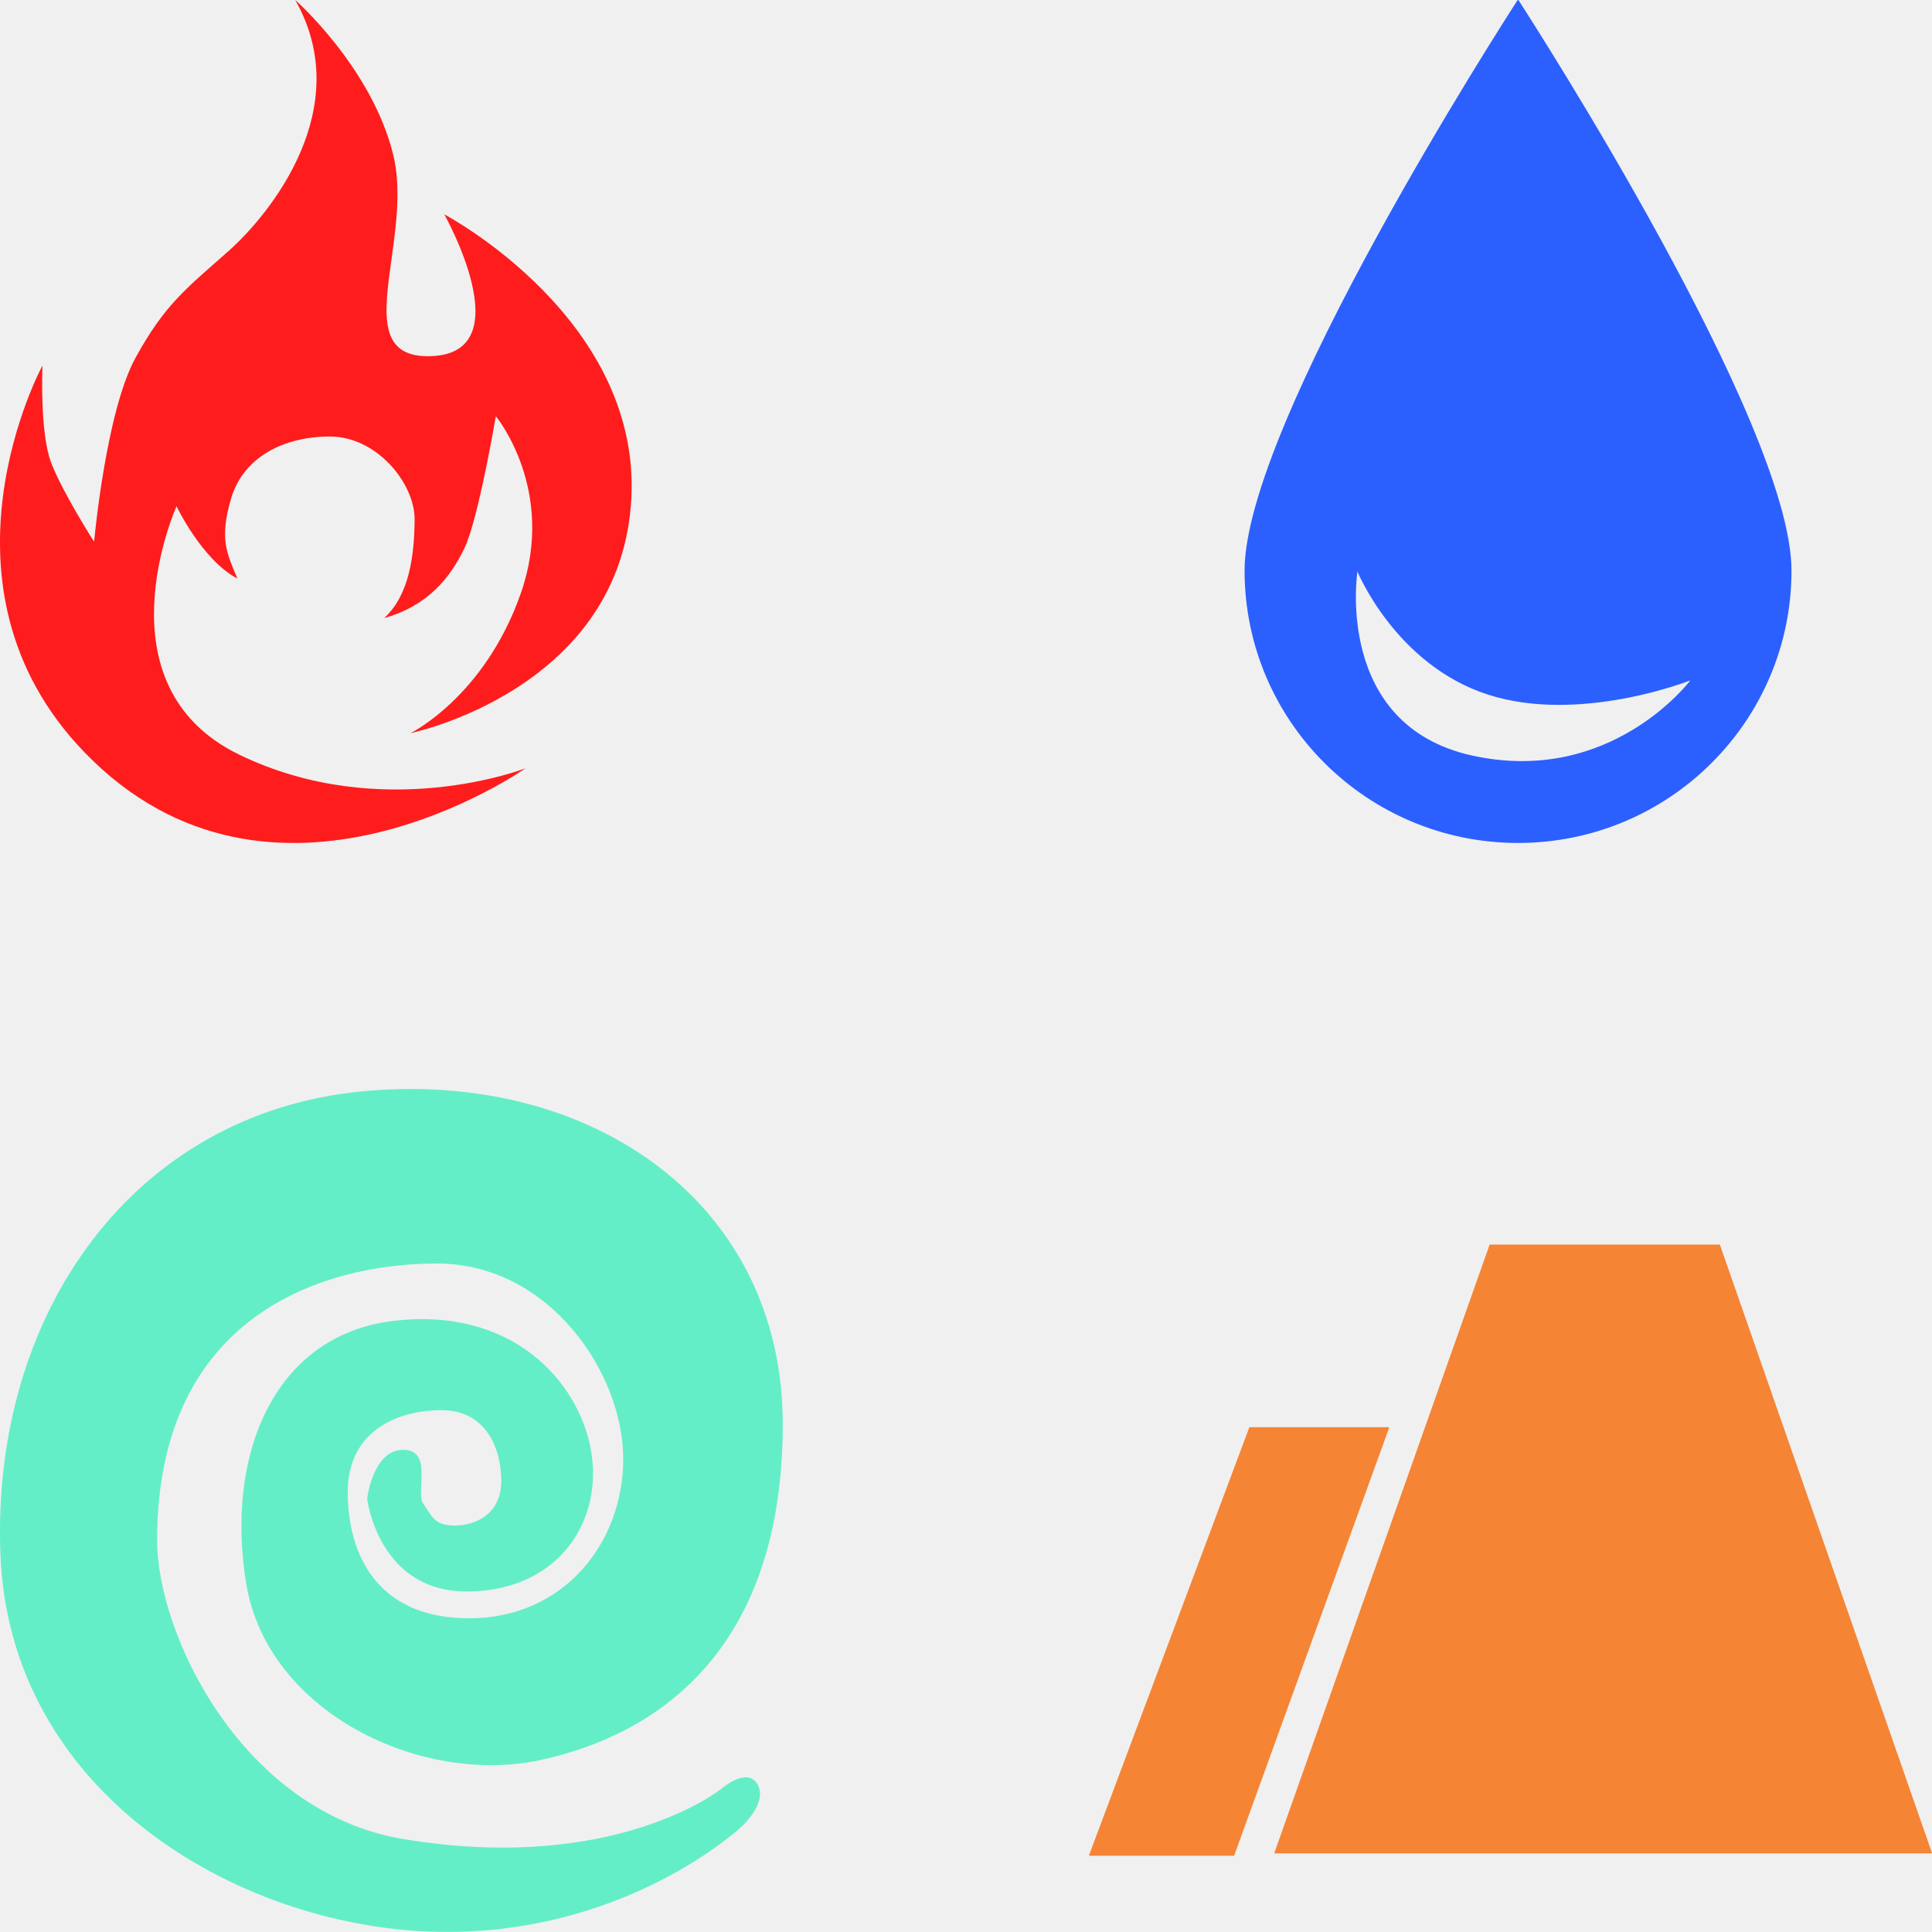
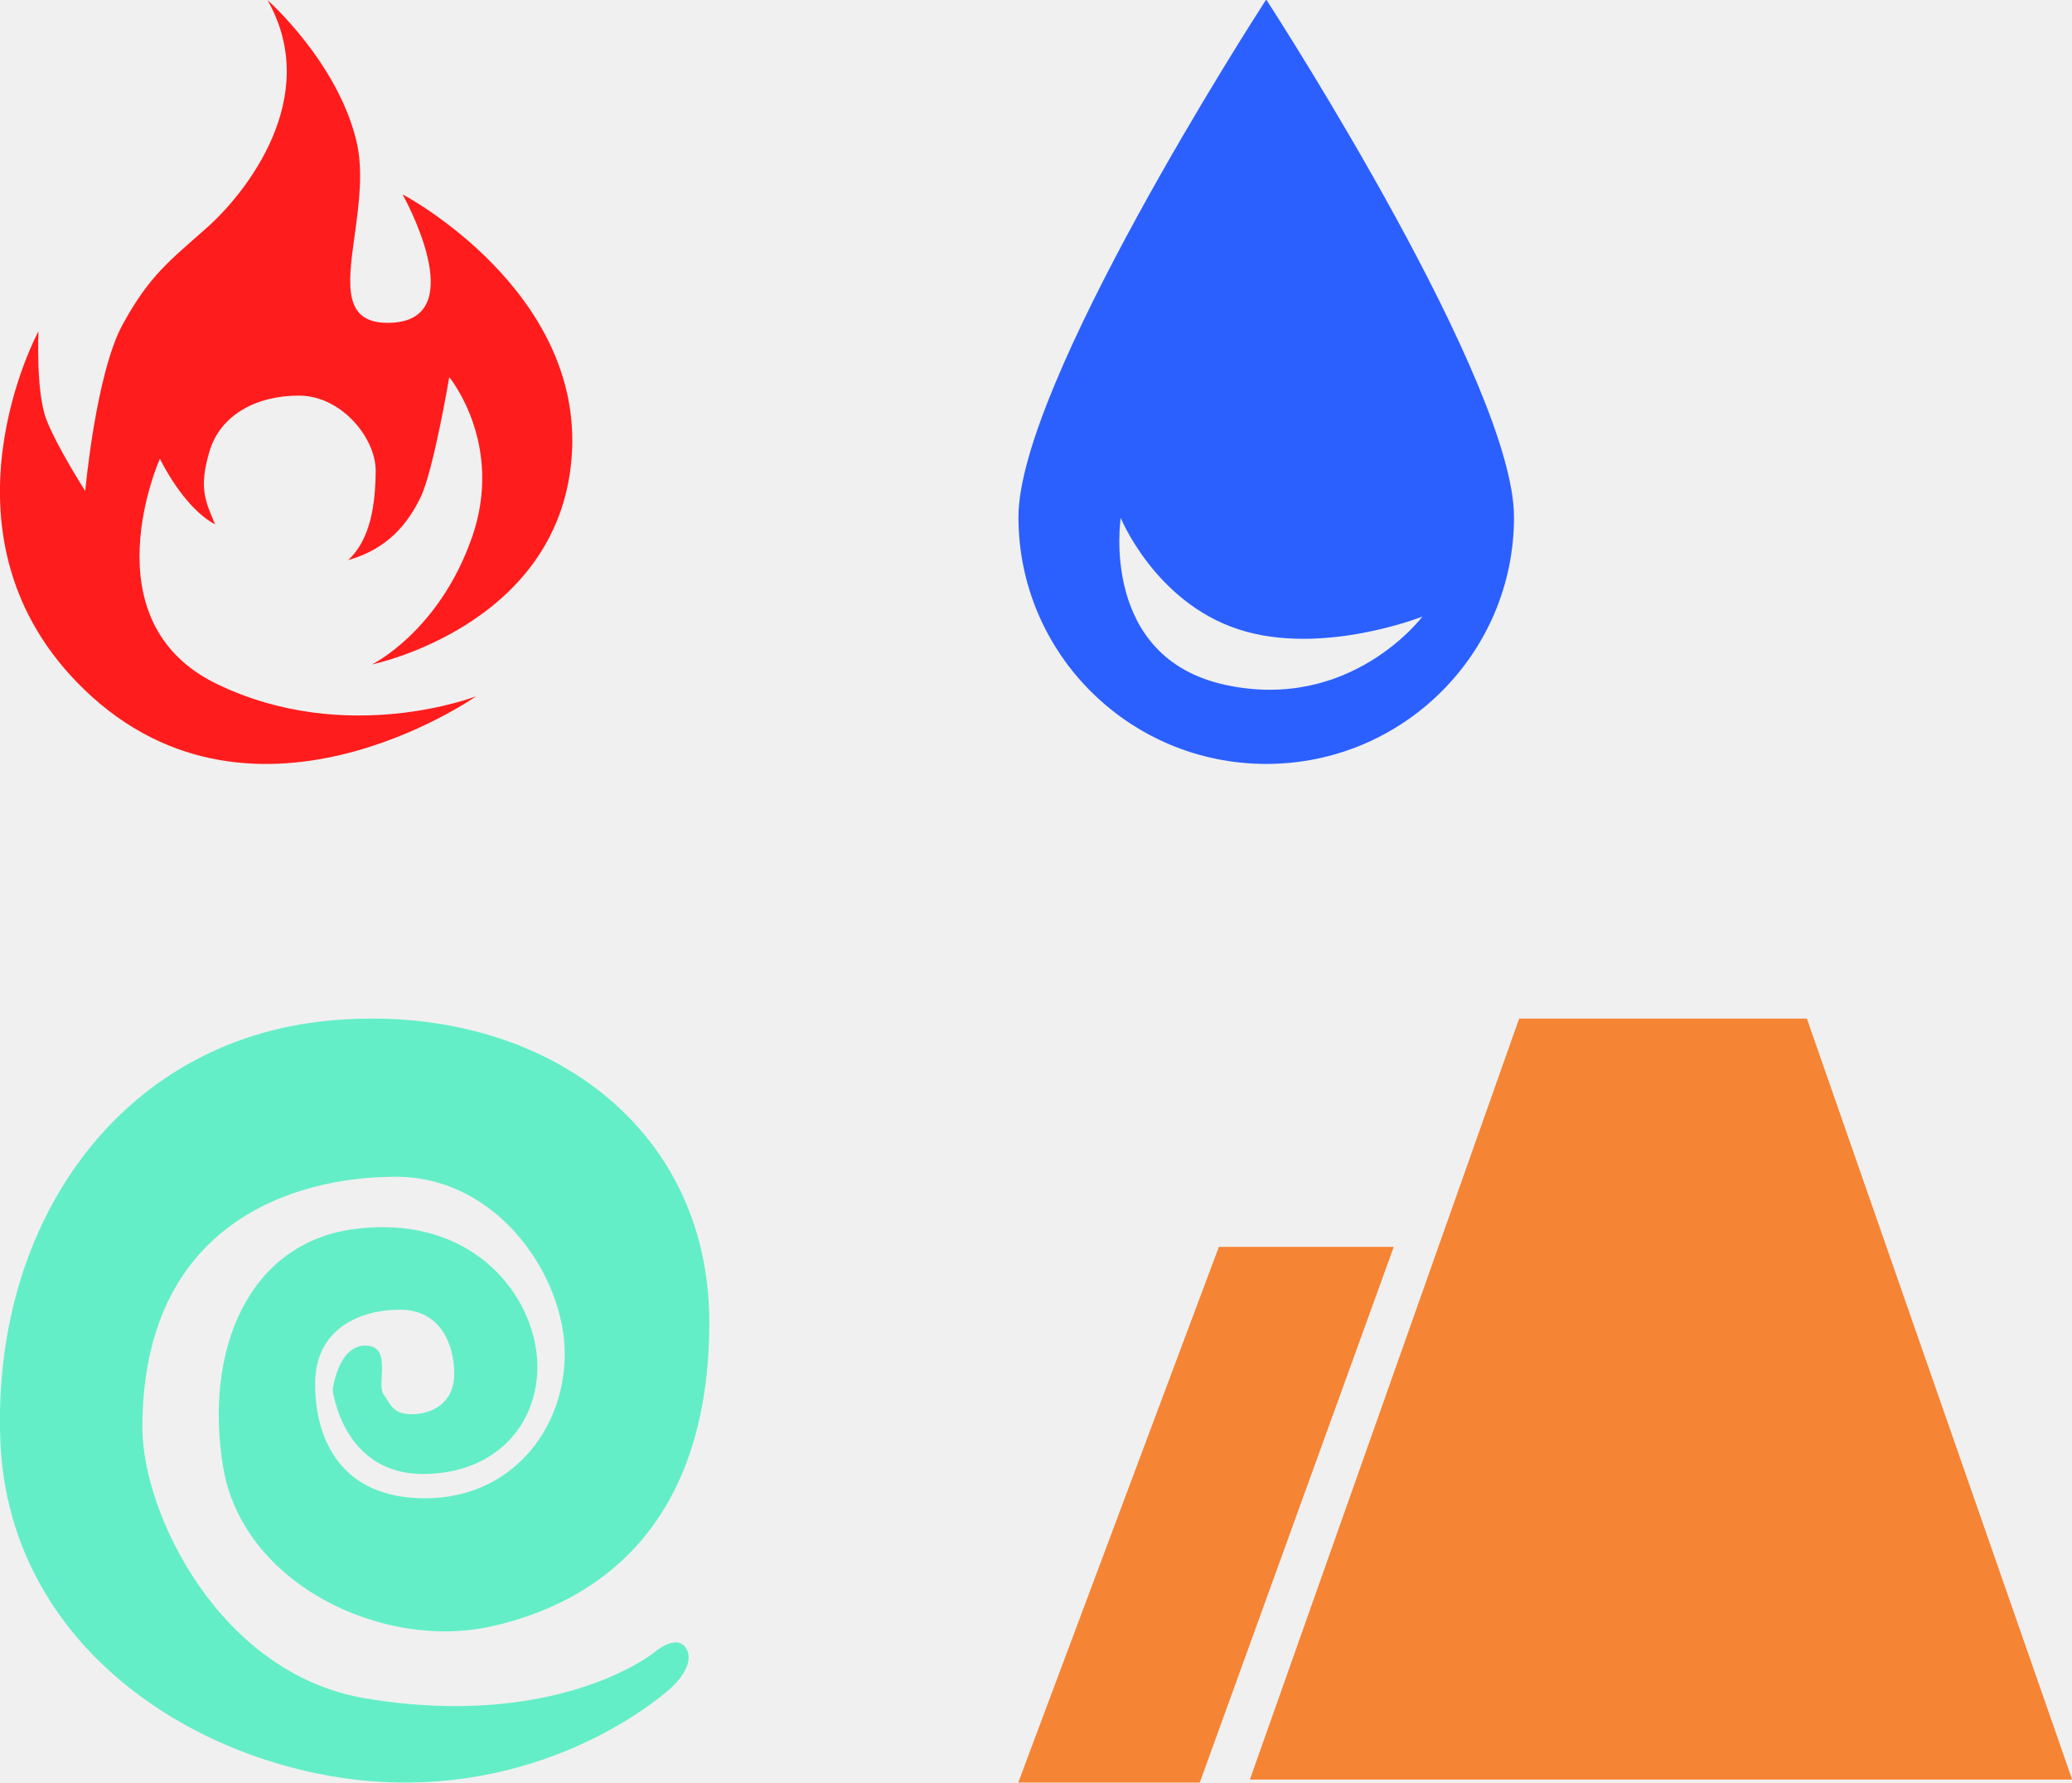
- <svg xmlns="http://www.w3.org/2000/svg" width="310.466mm" height="310.452mm" viewBox="0 0 310.466 310.452" version="1.1" id="svg5" xml:space="preserve">
+ <svg xmlns="http://www.w3.org/2000/svg" width="81.379mm" height="70mm" viewBox="0 0 81.379 70" version="1.1" id="svg5" xml:space="preserve">
  <defs id="defs2" />
  <g id="layer1" transform="translate(116.426,-70.08249)">
-     <path fill-rule="evenodd" clip-rule="evenodd" d="m 88.409,367.913 c -0.037,0 -0.062,-0.036 -0.05,-0.071 l 34.585,-97.724 c 0.008,-0.021 0.028,-0.035 0.05,-0.035 h 36.92 c 0.022,0 0.043,0.014 0.05,0.036 l 34.072,97.724 c 0.012,0.035 -0.014,0.071 -0.05,0.071 H 89.449 Z m -29.782,0.382 c -0.037,0 -0.063,-0.037 -0.05,-0.072 l 25.754,-68.758 c 0.008,-0.021 0.028,-0.035 0.05,-0.035 h 22.378 c 0.037,0 0.063,0.037 0.05,0.071 l -24.904,68.758 c -0.008,0.021 -0.028,0.035 -0.05,0.035 z" fill="#ffffff" id="path2682" style="fill:#f58434;fill-opacity:1;stroke-width:0.265" />
-     <path fill-rule="evenodd" clip-rule="evenodd" d="m -0.558,357.579 c 0,0 -17.082,13.7 -51.073,8.031 -25.789,-4.301 -39.544,-32.73 -39.544,-48.01 0,-36.229 26.814,-44.474 44.943,-44.474 18.128,0 29.954,17.674 29.954,31.358 0,13.684 -9.678,25.653 -24.74,25.653 -15.062,0 -19.523,-10.574 -19.523,-20.296 0,-9.721 7.865,-13.146 15.038,-13.146 7.173,0 9.629,6.124 9.629,11.387 0,5.264 -4.084,7.149 -7.49,7.149 -3.406,0 -3.743,-1.718 -5.047,-3.525 -1.304,-1.806 1.663,-8.642 -3.222,-8.642 -4.884,0 -5.795,7.858 -5.795,7.858 0,0 1.781,15.169 16.408,14.908 14.627,-0.262 21.567,-11.57 19.55,-22.766 -2.017,-11.196 -12.882,-23.093 -31.952,-20.689 -19.07,2.404 -26.855,21.672 -23.424,42.263 3.432,20.591 28.1,32.522 47.495,28.229 19.396,-4.292 38.713,-18.334 38.713,-53.934 0,-35.601 -30.833,-57 -67.598,-53.473 -36.765,3.527 -59.587,35.669 -58.127,74.289 1.461,38.62 38.107,59.653 69.094,60.737 C -16.278,381.572 2.719,363.634 2.719,363.634 c 0,0 4.272,-3.81 2.597,-6.785 -1.675,-2.975 -5.875,0.73 -5.875,0.73 z" fill="#ffffff" id="path2693" style="fill:#64eec7;fill-opacity:1;stroke-width:0.265" />
-     <path fill-rule="evenodd" clip-rule="evenodd" d="m 171.461,161.765 c 0,24.178 -19.674,43.778 -43.944,43.778 -24.269,0 -43.944,-19.6 -43.944,-43.778 0,-23.515 41.567,-88.098 43.846,-91.622 0.052,-0.08 0.143,-0.08 0.195,0 2.28,3.524 43.846,68.107 43.846,91.622 z m -51.269,29.743 c -22.299,-4.879 -18.483,-29.581 -18.483,-29.581 0,0 6.089,14.911 20.866,19.742 14.776,4.83 32.634,-2.254 32.634,-2.254 0,0 -12.717,16.972 -35.016,12.093 z" fill="#ffffff" id="path2704" style="fill:#2b60ff;fill-opacity:1;stroke-width:0.265" />
-     <path fill-rule="evenodd" clip-rule="evenodd" d="m -32.744,165.461 c 5.829,-16.634 -4.005,-28.5 -4.005,-28.5 0,0 -2.8,16.565 -5.06,21.25 -2.26,4.686 -5.815,9.192 -12.881,11.199 4.04,-3.696 4.85,-10.037 4.893,-15.827 0.043,-5.79 -6.06,-13.354 -13.603,-13.354 -7.543,0 -13.952,3.398 -15.886,9.945 -1.933,6.547 -0.669,8.841 1.007,12.883 -5.706,-3.028 -9.779,-11.632 -9.779,-11.632 0,0 -12.938,28.792 10.099,39.94 23.037,11.148 45.992,2.174 45.992,2.174 0,0 -40.695,28.634 -70.851,-2.53 -25.977,-26.846 -6.78,-62.19 -6.78,-62.19 0,0 -0.487,10.796 1.419,15.687 1.906,4.891 6.876,12.634 6.876,12.634 0,0 1.879,-20.833 6.635,-29.521 4.756,-8.688 8.232,-11.215 14.955,-17.183 6.723,-5.968 20.572,-23.029 10.728,-40.356 0,0 12.311,10.853 15.748,24.87 1.31,5.343 0.467,11.422 -0.286,16.859 -1.223,8.825 -2.212,15.957 6.626,15.494 14.283,-0.748 1.871,-22.768 1.871,-22.768 0,0 32.399,17.029 29.978,46.811 -2.421,29.782 -35.413,36.553 -35.413,36.553 0,0 11.886,-5.806 17.715,-22.44 z" fill="#ffffff" id="path2308" style="fill:#ff1c1c;fill-opacity:1;stroke-width:0.265" />
+     <path fill-rule="evenodd" clip-rule="evenodd" d="m -67.313,139.966 c -0.011,0 -0.019,-0.011 -0.015,-0.022 l 10.564,-29.851 c 0.003,-0.006 0.009,-0.011 0.015,-0.011 h 11.278 c 0.007,0 0.013,0.004 0.015,0.011 l 10.408,29.851 c 0.004,0.011 -0.004,0.022 -0.015,0.022 h -31.932 z m -9.097,0.117 c -0.011,0 -0.019,-0.011 -0.015,-0.022 l 7.867,-21.003 c 0.002,-0.006 0.008,-0.011 0.015,-0.011 h 6.835 c 0.011,0 0.019,0.011 0.015,0.022 l -7.607,21.003 c -0.002,0.006 -0.008,0.011 -0.015,0.011 z" fill="#ffffff" id="path2682" style="fill:#f58434;fill-opacity:1;stroke-width:0.081" />
+     <path fill-rule="evenodd" clip-rule="evenodd" d="m -90.764,134.998 c 0,0 -3.783,3.034 -11.312,1.779 -5.712,-0.953 -8.758,-7.249 -8.758,-10.633 0,-8.024 5.939,-9.85 9.954,-9.85 4.015,0 6.634,3.914 6.634,6.945 0,3.031 -2.144,5.682 -5.48,5.682 -3.336,0 -4.324,-2.342 -4.324,-4.495 0,-2.153 1.742,-2.912 3.331,-2.912 1.589,0 2.133,1.356 2.133,2.522 0,1.166 -0.904,1.583 -1.659,1.583 -0.754,0 -0.829,-0.381 -1.118,-0.781 -0.289,-0.4 0.368,-1.914 -0.714,-1.914 -1.082,0 -1.283,1.74 -1.283,1.74 0,0 0.394,3.36 3.634,3.302 3.24,-0.058 4.777,-2.563 4.33,-5.042 -0.447,-2.48 -2.853,-5.115 -7.077,-4.582 -4.224,0.532 -5.948,4.8 -5.188,9.36 0.76,4.561 6.224,7.203 10.519,6.252 4.296,-0.951 8.574,-4.061 8.574,-11.945 0,-7.885 -6.829,-12.624 -14.972,-11.843 -8.143,0.781 -13.197,7.9 -12.874,16.454 0.324,8.554 8.44,13.212 15.303,13.452 6.863,0.24 11.071,-3.733 11.071,-3.733 0,0 0.946,-0.844 0.575,-1.503 -0.371,-0.659 -1.301,0.162 -1.301,0.162 z" fill="#ffffff" id="path2693" style="fill:#64eec7;fill-opacity:1;stroke-width:0.059" />
+     <path fill-rule="evenodd" clip-rule="evenodd" d="m -56.962,90.387 c 0,5.355 -4.357,9.695 -9.732,9.695 -5.375,0 -9.732,-4.341 -9.732,-9.695 0,-5.208 9.206,-19.511 9.71,-20.291 0.012,-0.018 0.032,-0.018 0.043,0 0.505,0.781 9.71,15.083 9.71,20.291 z m -11.354,6.587 c -4.939,-1.081 -4.093,-6.551 -4.093,-6.551 0,0 1.349,3.302 4.621,4.372 3.272,1.07 7.227,-0.499 7.227,-0.499 0,0 -2.816,3.759 -7.755,2.678 z" fill="#ffffff" id="path2704" style="fill:#2b60ff;fill-opacity:1;stroke-width:0.059" />
+     <path fill-rule="evenodd" clip-rule="evenodd" d="m -97.894,91.205 c 1.291,-3.684 -0.887,-6.311 -0.887,-6.311 0,0 -0.62,3.668 -1.121,4.706 -0.501,1.038 -1.288,2.036 -2.853,2.48 0.895,-0.818 1.074,-2.223 1.084,-3.505 0.01,-1.282 -1.342,-2.957 -3.013,-2.957 -1.671,0 -3.09,0.752 -3.518,2.202 -0.428,1.45 -0.148,1.958 0.223,2.853 -1.264,-0.671 -2.166,-2.576 -2.166,-2.576 0,0 -2.865,6.376 2.236,8.845 5.102,2.469 10.185,0.482 10.185,0.482 0,0 -9.012,6.341 -15.69,-0.56 -5.753,-5.945 -1.501,-13.772 -1.501,-13.772 0,0 -0.108,2.391 0.314,3.474 0.422,1.083 1.523,2.798 1.523,2.798 0,0 0.416,-4.614 1.469,-6.538 1.053,-1.924 1.823,-2.484 3.312,-3.805 1.489,-1.322 4.556,-5.1 2.376,-8.937 0,0 2.726,2.404 3.487,5.508 0.29,1.183 0.103,2.53 -0.063,3.733 -0.271,1.954 -0.49,3.534 1.467,3.431 3.163,-0.166 0.414,-5.042 0.414,-5.042 0,0 7.175,3.771 6.639,10.367 -0.536,6.595 -7.843,8.095 -7.843,8.095 0,0 2.632,-1.286 3.923,-4.97 z" fill="#ffffff" id="path2308" style="fill:#ff1c1c;fill-opacity:1;stroke-width:0.059" />
  </g>
</svg>
